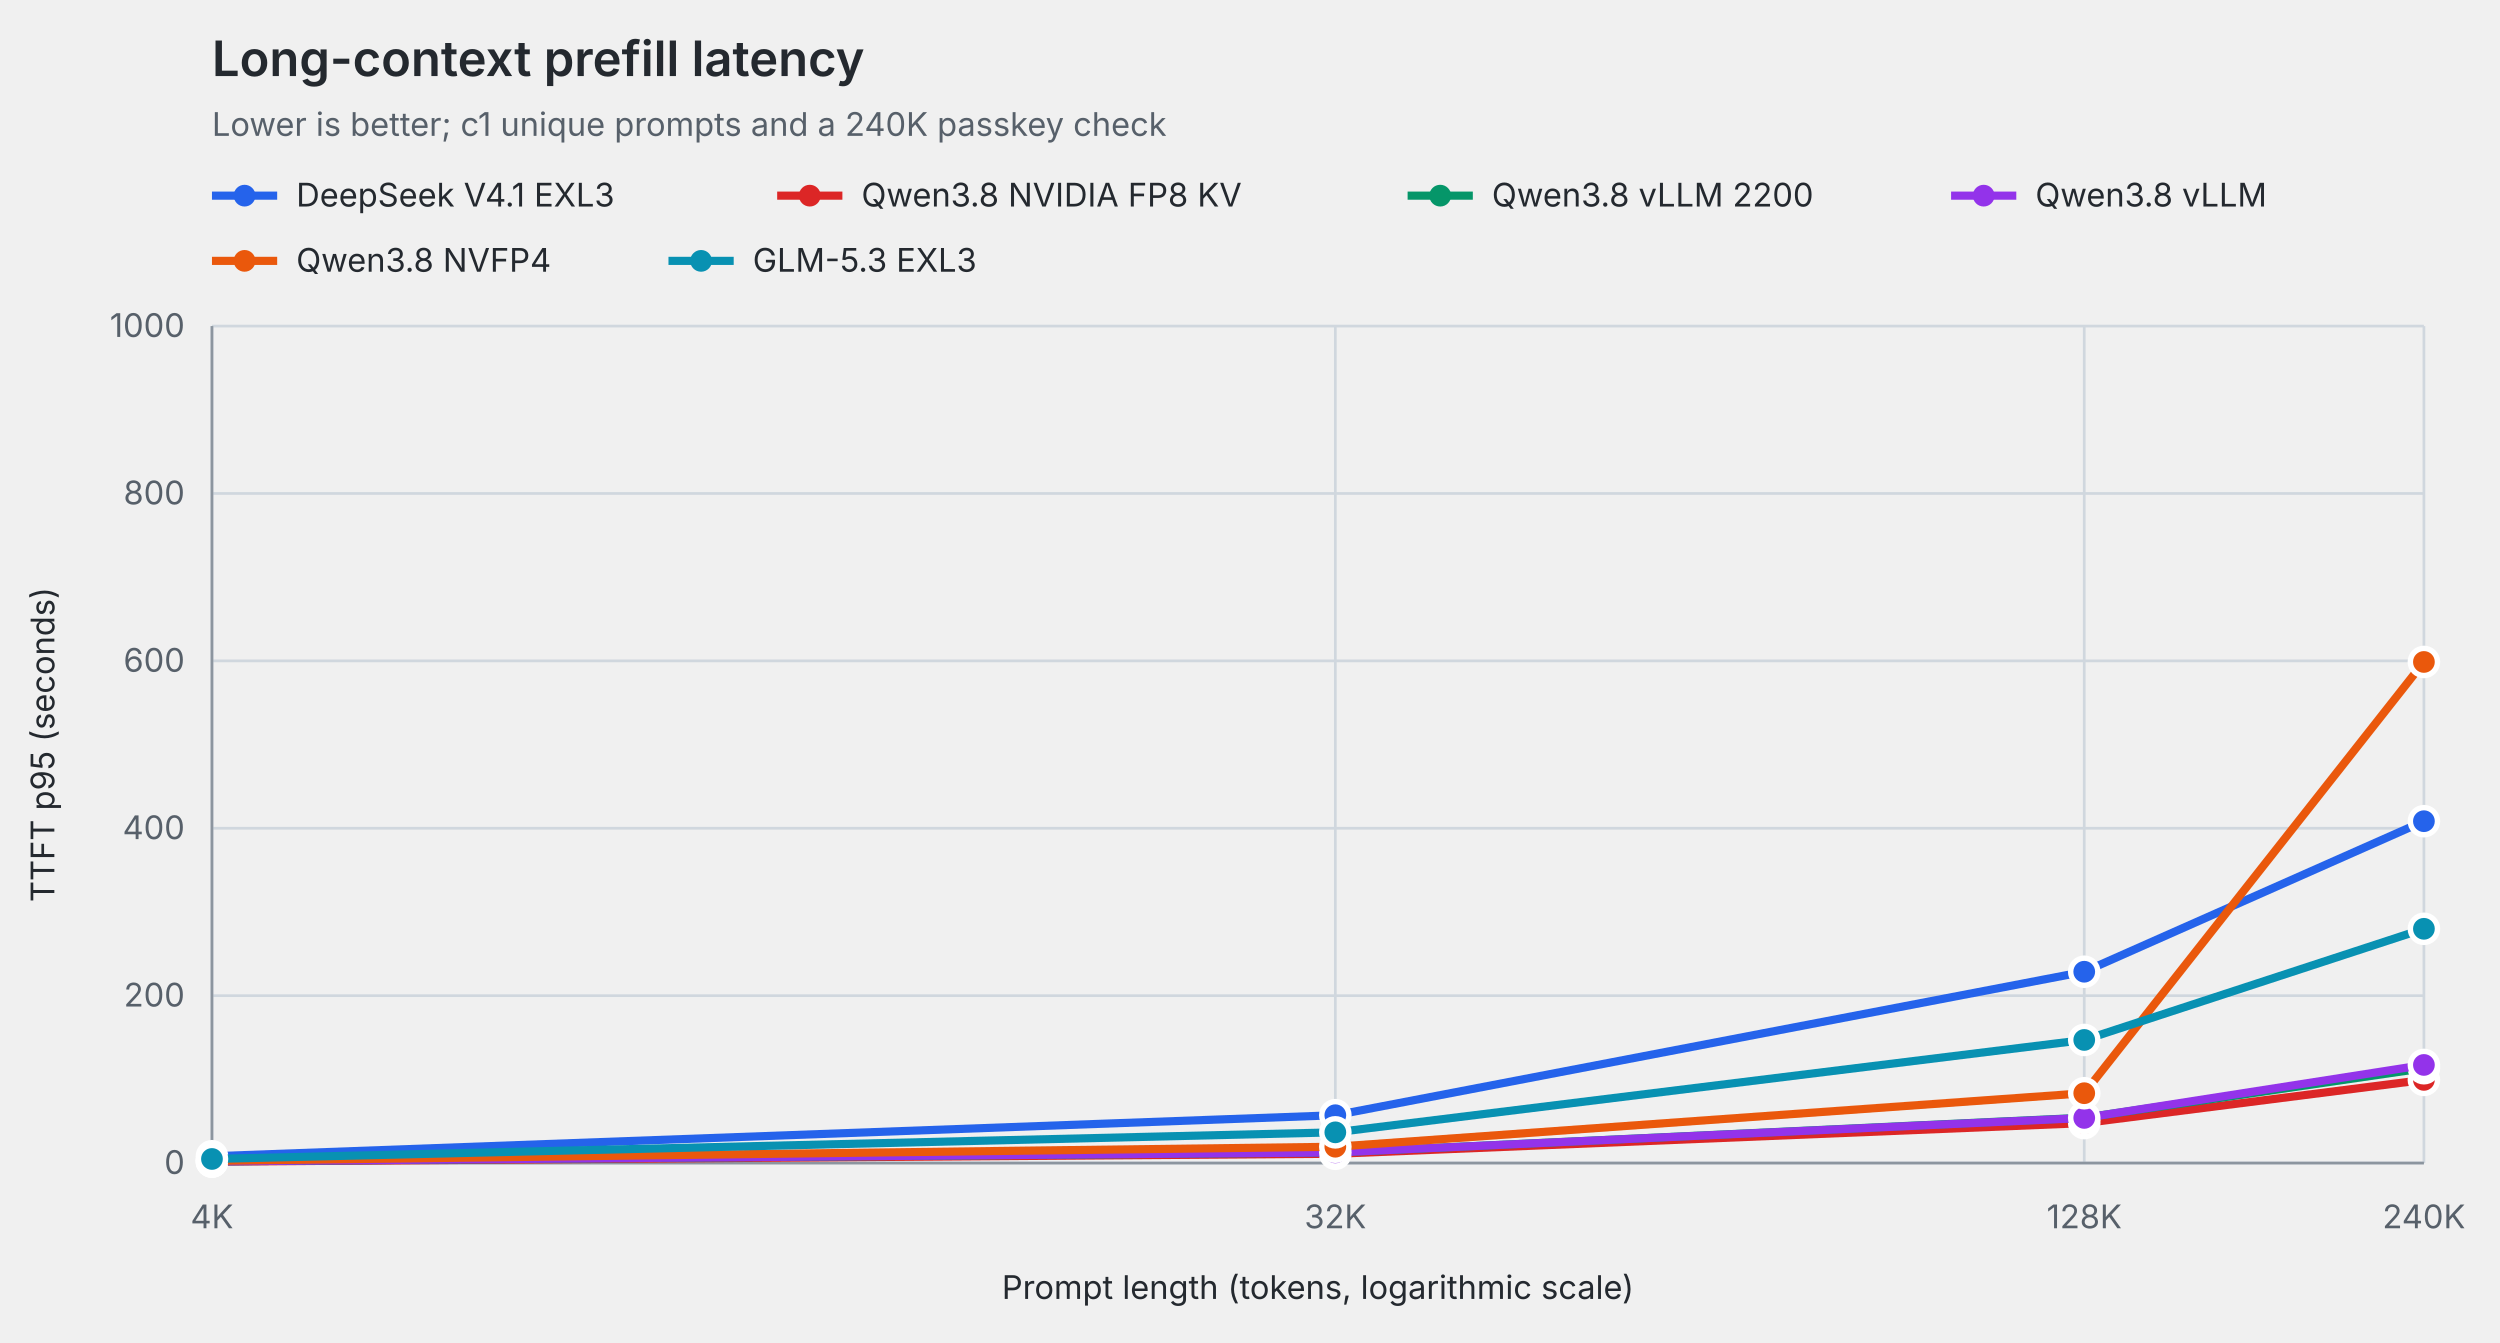
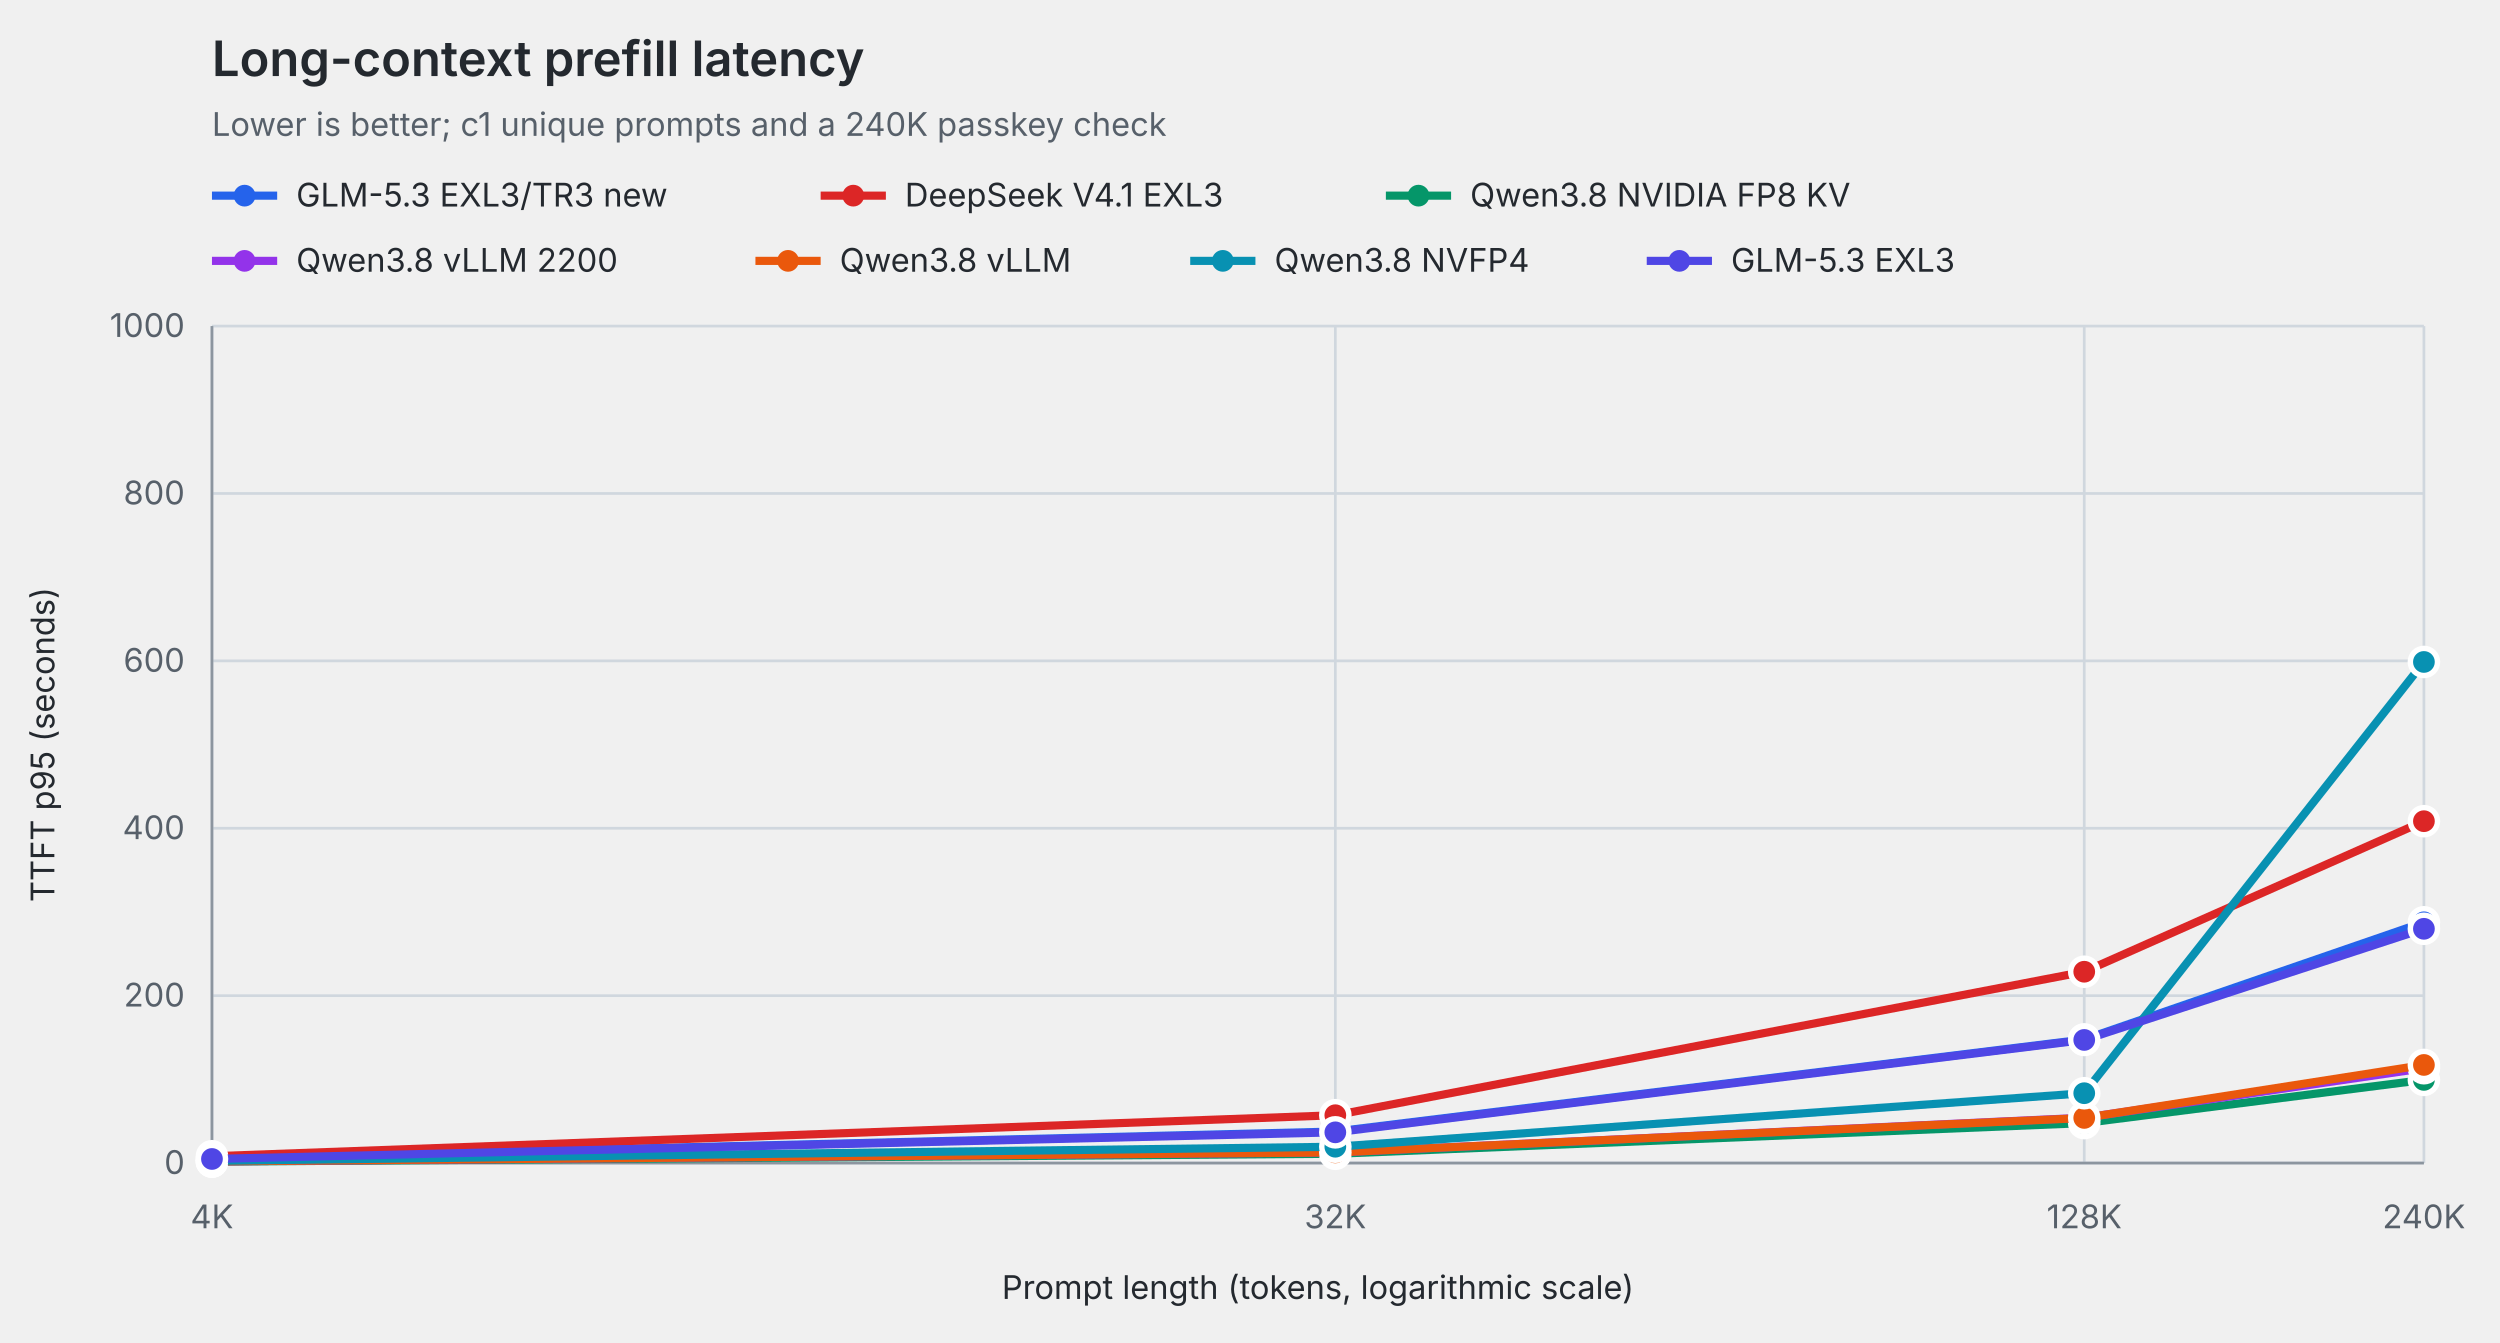
<svg xmlns="http://www.w3.org/2000/svg" width="920" height="494" viewBox="0 0 920 494" role="img" aria-labelledby="title desc">
  <style>
    :root { color-scheme: light dark; }
    text { font-family: ui-sans-serif, system-ui, -apple-system, BlinkMacSystemFont, "Segoe UI", sans-serif; fill: #24292f; font-size: 12px; }
    .title { font-size: 18px; font-weight: 600; }
    .subtitle, .tick { fill: #57606a; }
    .grid { stroke: #d0d7de; stroke-width: 1; }
    .axis { stroke: #8c959f; stroke-width: 1; }
    .series { fill: none; stroke-width: 3; stroke-linejoin: round; stroke-linecap: round; }
    .marker { stroke: #ffffff; stroke-width: 2; }
    @media (prefers-color-scheme: dark) {
      text { fill: #f0f6fc; }
      .subtitle, .tick { fill: #8c959f; }
      .grid { stroke: #30363d; }
      .axis { stroke: #6e7681; }
      .marker { stroke: #0d1117; }
    }
  </style>
  <text class="title" x="78" y="28">Long-context prefill latency</text>
  <text class="subtitle" x="78" y="50">Lower is better; c1 unique prompts and a 240K passkey check</text>
  <line x1="78" y1="72" x2="102" y2="72" stroke="#2563eb" stroke-width="3" stroke-dasharray="" />
  <circle cx="90" cy="72" r="4" fill="#2563eb" />
-   <text x="109" y="76">DeepSeek V4.1 EXL3</text>
-   <line x1="286" y1="72" x2="310" y2="72" stroke="#dc2626" stroke-width="3" stroke-dasharray="" />
-   <circle cx="298" cy="72" r="4" fill="#dc2626" />
-   <text x="317" y="76">Qwen3.8 NVIDIA FP8 KV</text>
-   <line x1="518" y1="72" x2="542" y2="72" stroke="#059669" stroke-width="3" stroke-dasharray="" />
-   <circle cx="530" cy="72" r="4" fill="#059669" />
-   <text x="549" y="76">Qwen3.8 vLLM 2200</text>
-   <line x1="718" y1="72" x2="742" y2="72" stroke="#9333ea" stroke-width="3" stroke-dasharray="" />
-   <circle cx="730" cy="72" r="4" fill="#9333ea" />
-   <text x="749" y="76">Qwen3.8 vLLM</text>
-   <line x1="78" y1="96" x2="102" y2="96" stroke="#ea580c" stroke-width="3" stroke-dasharray="" />
-   <circle cx="90" cy="96" r="4" fill="#ea580c" />
-   <text x="109" y="100">Qwen3.8 NVFP4</text>
-   <line x1="246" y1="96" x2="270" y2="96" stroke="#0891b2" stroke-width="3" stroke-dasharray="" />
-   <circle cx="258" cy="96" r="4" fill="#0891b2" />
-   <text x="277" y="100">GLM-5.3 EXL3</text>
+   <text x="109" y="76">GLM-5.3 EXL3/TR3 new</text>
+   <line x1="302" y1="72" x2="326" y2="72" stroke="#dc2626" stroke-width="3" stroke-dasharray="" />
+   <circle cx="314" cy="72" r="4" fill="#dc2626" />
+   <text x="333" y="76">DeepSeek V4.1 EXL3</text>
+   <line x1="510" y1="72" x2="534" y2="72" stroke="#059669" stroke-width="3" stroke-dasharray="" />
+   <circle cx="522" cy="72" r="4" fill="#059669" />
+   <text x="541" y="76">Qwen3.8 NVIDIA FP8 KV</text>
+   <line x1="78" y1="96" x2="102" y2="96" stroke="#9333ea" stroke-width="3" stroke-dasharray="" />
+   <circle cx="90" cy="96" r="4" fill="#9333ea" />
+   <text x="109" y="100">Qwen3.8 vLLM 2200</text>
+   <line x1="278" y1="96" x2="302" y2="96" stroke="#ea580c" stroke-width="3" stroke-dasharray="" />
+   <circle cx="290" cy="96" r="4" fill="#ea580c" />
+   <text x="309" y="100">Qwen3.8 vLLM</text>
+   <line x1="438" y1="96" x2="462" y2="96" stroke="#0891b2" stroke-width="3" stroke-dasharray="" />
+   <circle cx="450" cy="96" r="4" fill="#0891b2" />
+   <text x="469" y="100">Qwen3.8 NVFP4</text>
+   <line x1="606" y1="96" x2="630" y2="96" stroke="#4f46e5" stroke-width="3" stroke-dasharray="" />
+   <circle cx="618" cy="96" r="4" fill="#4f46e5" />
+   <text x="637" y="100">GLM-5.3 EXL3</text>
  <line class="grid" x1="78" y1="428.0" x2="892" y2="428.0" />
  <text class="tick" x="68" y="432.0" text-anchor="end">0</text>
  <line class="grid" x1="78" y1="366.4" x2="892" y2="366.4" />
  <text class="tick" x="68" y="370.4" text-anchor="end">200</text>
  <line class="grid" x1="78" y1="304.8" x2="892" y2="304.8" />
  <text class="tick" x="68" y="308.8" text-anchor="end">400</text>
  <line class="grid" x1="78" y1="243.2" x2="892" y2="243.2" />
  <text class="tick" x="68" y="247.2" text-anchor="end">600</text>
  <line class="grid" x1="78" y1="181.6" x2="892" y2="181.6" />
  <text class="tick" x="68" y="185.6" text-anchor="end">800</text>
  <line class="grid" x1="78" y1="120.0" x2="892" y2="120.0" />
  <text class="tick" x="68" y="124.0" text-anchor="end">1000</text>
  <line class="grid" x1="78.0" y1="120" x2="78.0" y2="428" />
  <text class="tick" x="78.0" y="452" text-anchor="middle">4K</text>
  <line class="grid" x1="491.4" y1="120" x2="491.4" y2="428" />
  <text class="tick" x="491.4" y="452" text-anchor="middle">32K</text>
  <line class="grid" x1="767.0" y1="120" x2="767.0" y2="428" />
  <text class="tick" x="767.0" y="452" text-anchor="middle">128K</text>
  <line class="grid" x1="892.0" y1="120" x2="892.0" y2="428" />
  <text class="tick" x="892.0" y="452" text-anchor="middle">240K</text>
  <line class="axis" x1="78" y1="428" x2="892" y2="428" />
  <line class="axis" x1="78" y1="120" x2="78" y2="428" />
  <text x="485.0" y="478" text-anchor="middle">Prompt length (tokens, logarithmic scale)</text>
  <text transform="translate(20 274.0) rotate(-90)" text-anchor="middle">TTFT p95 (seconds)</text>
-   <path class="series" d="M 78.0 425.5 L 491.4 410.4 L 767.0 357.6 L 892.0 302.2" stroke="#2563eb" stroke-dasharray="" />
-   <circle class="marker" cx="78.0" cy="425.5" r="5" fill="#2563eb" />
-   <circle class="marker" cx="491.4" cy="410.4" r="5" fill="#2563eb" />
-   <circle class="marker" cx="767.0" cy="357.6" r="5" fill="#2563eb" />
-   <circle class="marker" cx="892.0" cy="302.2" r="5" fill="#2563eb" />
-   <path class="series" d="M 78.0 427.5 L 491.4 424.6 L 767.0 413.3 L 892.0 397.4" stroke="#dc2626" stroke-dasharray="" />
-   <circle class="marker" cx="78.0" cy="427.5" r="5" fill="#dc2626" />
-   <circle class="marker" cx="491.4" cy="424.6" r="5" fill="#dc2626" />
-   <circle class="marker" cx="767.0" cy="413.3" r="5" fill="#dc2626" />
-   <circle class="marker" cx="892.0" cy="397.4" r="5" fill="#dc2626" />
-   <path class="series" d="M 78.0 427.4 L 491.4 424.1 L 767.0 411.3 L 892.0 393.1" stroke="#059669" stroke-dasharray="" />
-   <circle class="marker" cx="78.0" cy="427.4" r="5" fill="#059669" />
-   <circle class="marker" cx="491.4" cy="424.1" r="5" fill="#059669" />
-   <circle class="marker" cx="767.0" cy="411.3" r="5" fill="#059669" />
-   <circle class="marker" cx="892.0" cy="393.1" r="5" fill="#059669" />
-   <path class="series" d="M 78.0 427.4 L 491.4 424.1 L 767.0 411.4 L 892.0 391.9" stroke="#9333ea" stroke-dasharray="" />
+   <path class="series" d="M 78.0 426.4 L 491.4 416.4 L 767.0 382.5 L 892.0 339.4" stroke="#2563eb" stroke-dasharray="" />
+   <circle class="marker" cx="78.0" cy="426.4" r="5" fill="#2563eb" />
+   <circle class="marker" cx="491.4" cy="416.4" r="5" fill="#2563eb" />
+   <circle class="marker" cx="767.0" cy="382.5" r="5" fill="#2563eb" />
+   <circle class="marker" cx="892.0" cy="339.4" r="5" fill="#2563eb" />
+   <path class="series" d="M 78.0 425.5 L 491.4 410.4 L 767.0 357.6 L 892.0 302.2" stroke="#dc2626" stroke-dasharray="" />
+   <circle class="marker" cx="78.0" cy="425.5" r="5" fill="#dc2626" />
+   <circle class="marker" cx="491.4" cy="410.4" r="5" fill="#dc2626" />
+   <circle class="marker" cx="767.0" cy="357.6" r="5" fill="#dc2626" />
+   <circle class="marker" cx="892.0" cy="302.2" r="5" fill="#dc2626" />
+   <path class="series" d="M 78.0 427.5 L 491.4 424.6 L 767.0 413.3 L 892.0 397.4" stroke="#059669" stroke-dasharray="" />
+   <circle class="marker" cx="78.0" cy="427.5" r="5" fill="#059669" />
+   <circle class="marker" cx="491.4" cy="424.6" r="5" fill="#059669" />
+   <circle class="marker" cx="767.0" cy="413.3" r="5" fill="#059669" />
+   <circle class="marker" cx="892.0" cy="397.4" r="5" fill="#059669" />
+   <path class="series" d="M 78.0 427.4 L 491.4 424.1 L 767.0 411.3 L 892.0 393.1" stroke="#9333ea" stroke-dasharray="" />
  <circle class="marker" cx="78.0" cy="427.4" r="5" fill="#9333ea" />
  <circle class="marker" cx="491.4" cy="424.1" r="5" fill="#9333ea" />
-   <circle class="marker" cx="767.0" cy="411.4" r="5" fill="#9333ea" />
-   <circle class="marker" cx="892.0" cy="391.9" r="5" fill="#9333ea" />
-   <path class="series" d="M 78.0 427.2 L 491.4 422.0 L 767.0 402.3 L 892.0 243.6" stroke="#ea580c" stroke-dasharray="" />
-   <circle class="marker" cx="78.0" cy="427.2" r="5" fill="#ea580c" />
-   <circle class="marker" cx="491.4" cy="422.0" r="5" fill="#ea580c" />
-   <circle class="marker" cx="767.0" cy="402.3" r="5" fill="#ea580c" />
-   <circle class="marker" cx="892.0" cy="243.6" r="5" fill="#ea580c" />
-   <path class="series" d="M 78.0 426.5 L 491.4 416.7 L 767.0 382.7 L 892.0 341.8" stroke="#0891b2" stroke-dasharray="" />
-   <circle class="marker" cx="78.0" cy="426.5" r="5" fill="#0891b2" />
-   <circle class="marker" cx="491.4" cy="416.7" r="5" fill="#0891b2" />
-   <circle class="marker" cx="767.0" cy="382.7" r="5" fill="#0891b2" />
-   <circle class="marker" cx="892.0" cy="341.8" r="5" fill="#0891b2" />
+   <circle class="marker" cx="767.0" cy="411.3" r="5" fill="#9333ea" />
+   <circle class="marker" cx="892.0" cy="393.1" r="5" fill="#9333ea" />
+   <path class="series" d="M 78.0 427.4 L 491.4 424.1 L 767.0 411.4 L 892.0 391.9" stroke="#ea580c" stroke-dasharray="" />
+   <circle class="marker" cx="78.0" cy="427.4" r="5" fill="#ea580c" />
+   <circle class="marker" cx="491.4" cy="424.1" r="5" fill="#ea580c" />
+   <circle class="marker" cx="767.0" cy="411.4" r="5" fill="#ea580c" />
+   <circle class="marker" cx="892.0" cy="391.9" r="5" fill="#ea580c" />
+   <path class="series" d="M 78.0 427.2 L 491.4 422.0 L 767.0 402.3 L 892.0 243.6" stroke="#0891b2" stroke-dasharray="" />
+   <circle class="marker" cx="78.0" cy="427.2" r="5" fill="#0891b2" />
+   <circle class="marker" cx="491.4" cy="422.0" r="5" fill="#0891b2" />
+   <circle class="marker" cx="767.0" cy="402.3" r="5" fill="#0891b2" />
+   <circle class="marker" cx="892.0" cy="243.6" r="5" fill="#0891b2" />
+   <path class="series" d="M 78.0 426.5 L 491.4 416.7 L 767.0 382.7 L 892.0 341.8" stroke="#4f46e5" stroke-dasharray="" />
+   <circle class="marker" cx="78.0" cy="426.5" r="5" fill="#4f46e5" />
+   <circle class="marker" cx="491.4" cy="416.7" r="5" fill="#4f46e5" />
+   <circle class="marker" cx="767.0" cy="382.7" r="5" fill="#4f46e5" />
+   <circle class="marker" cx="892.0" cy="341.8" r="5" fill="#4f46e5" />
</svg>
